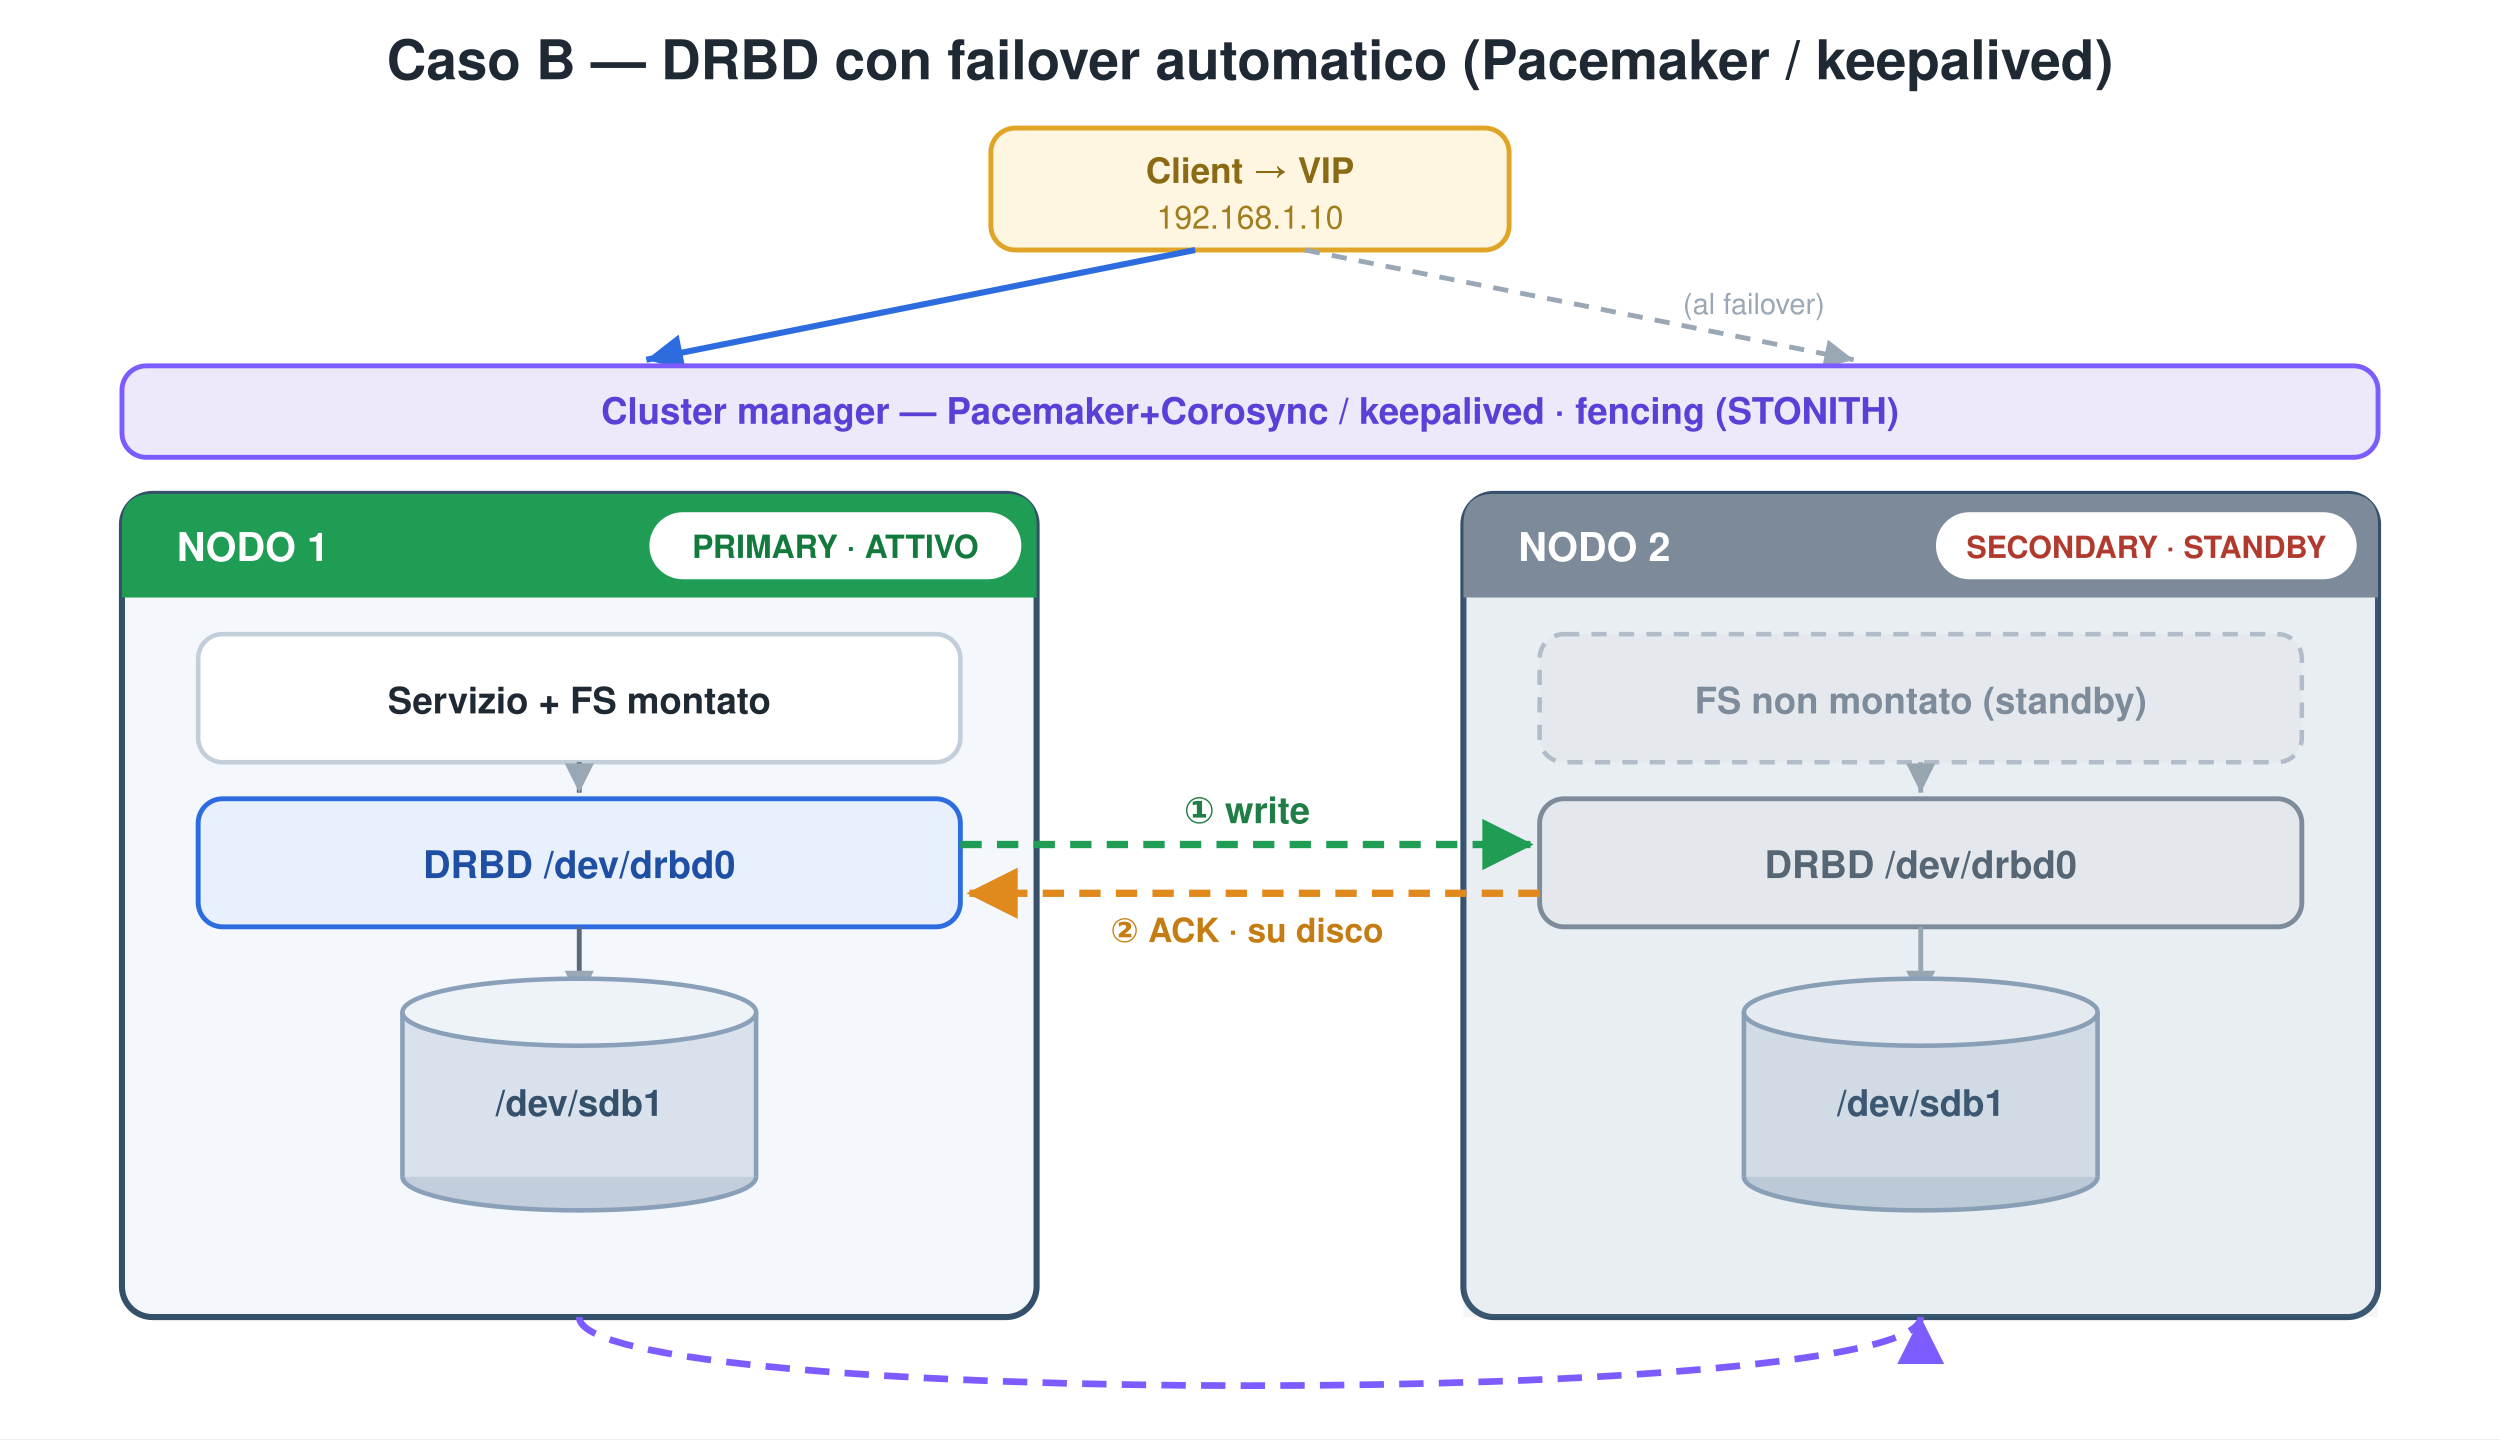
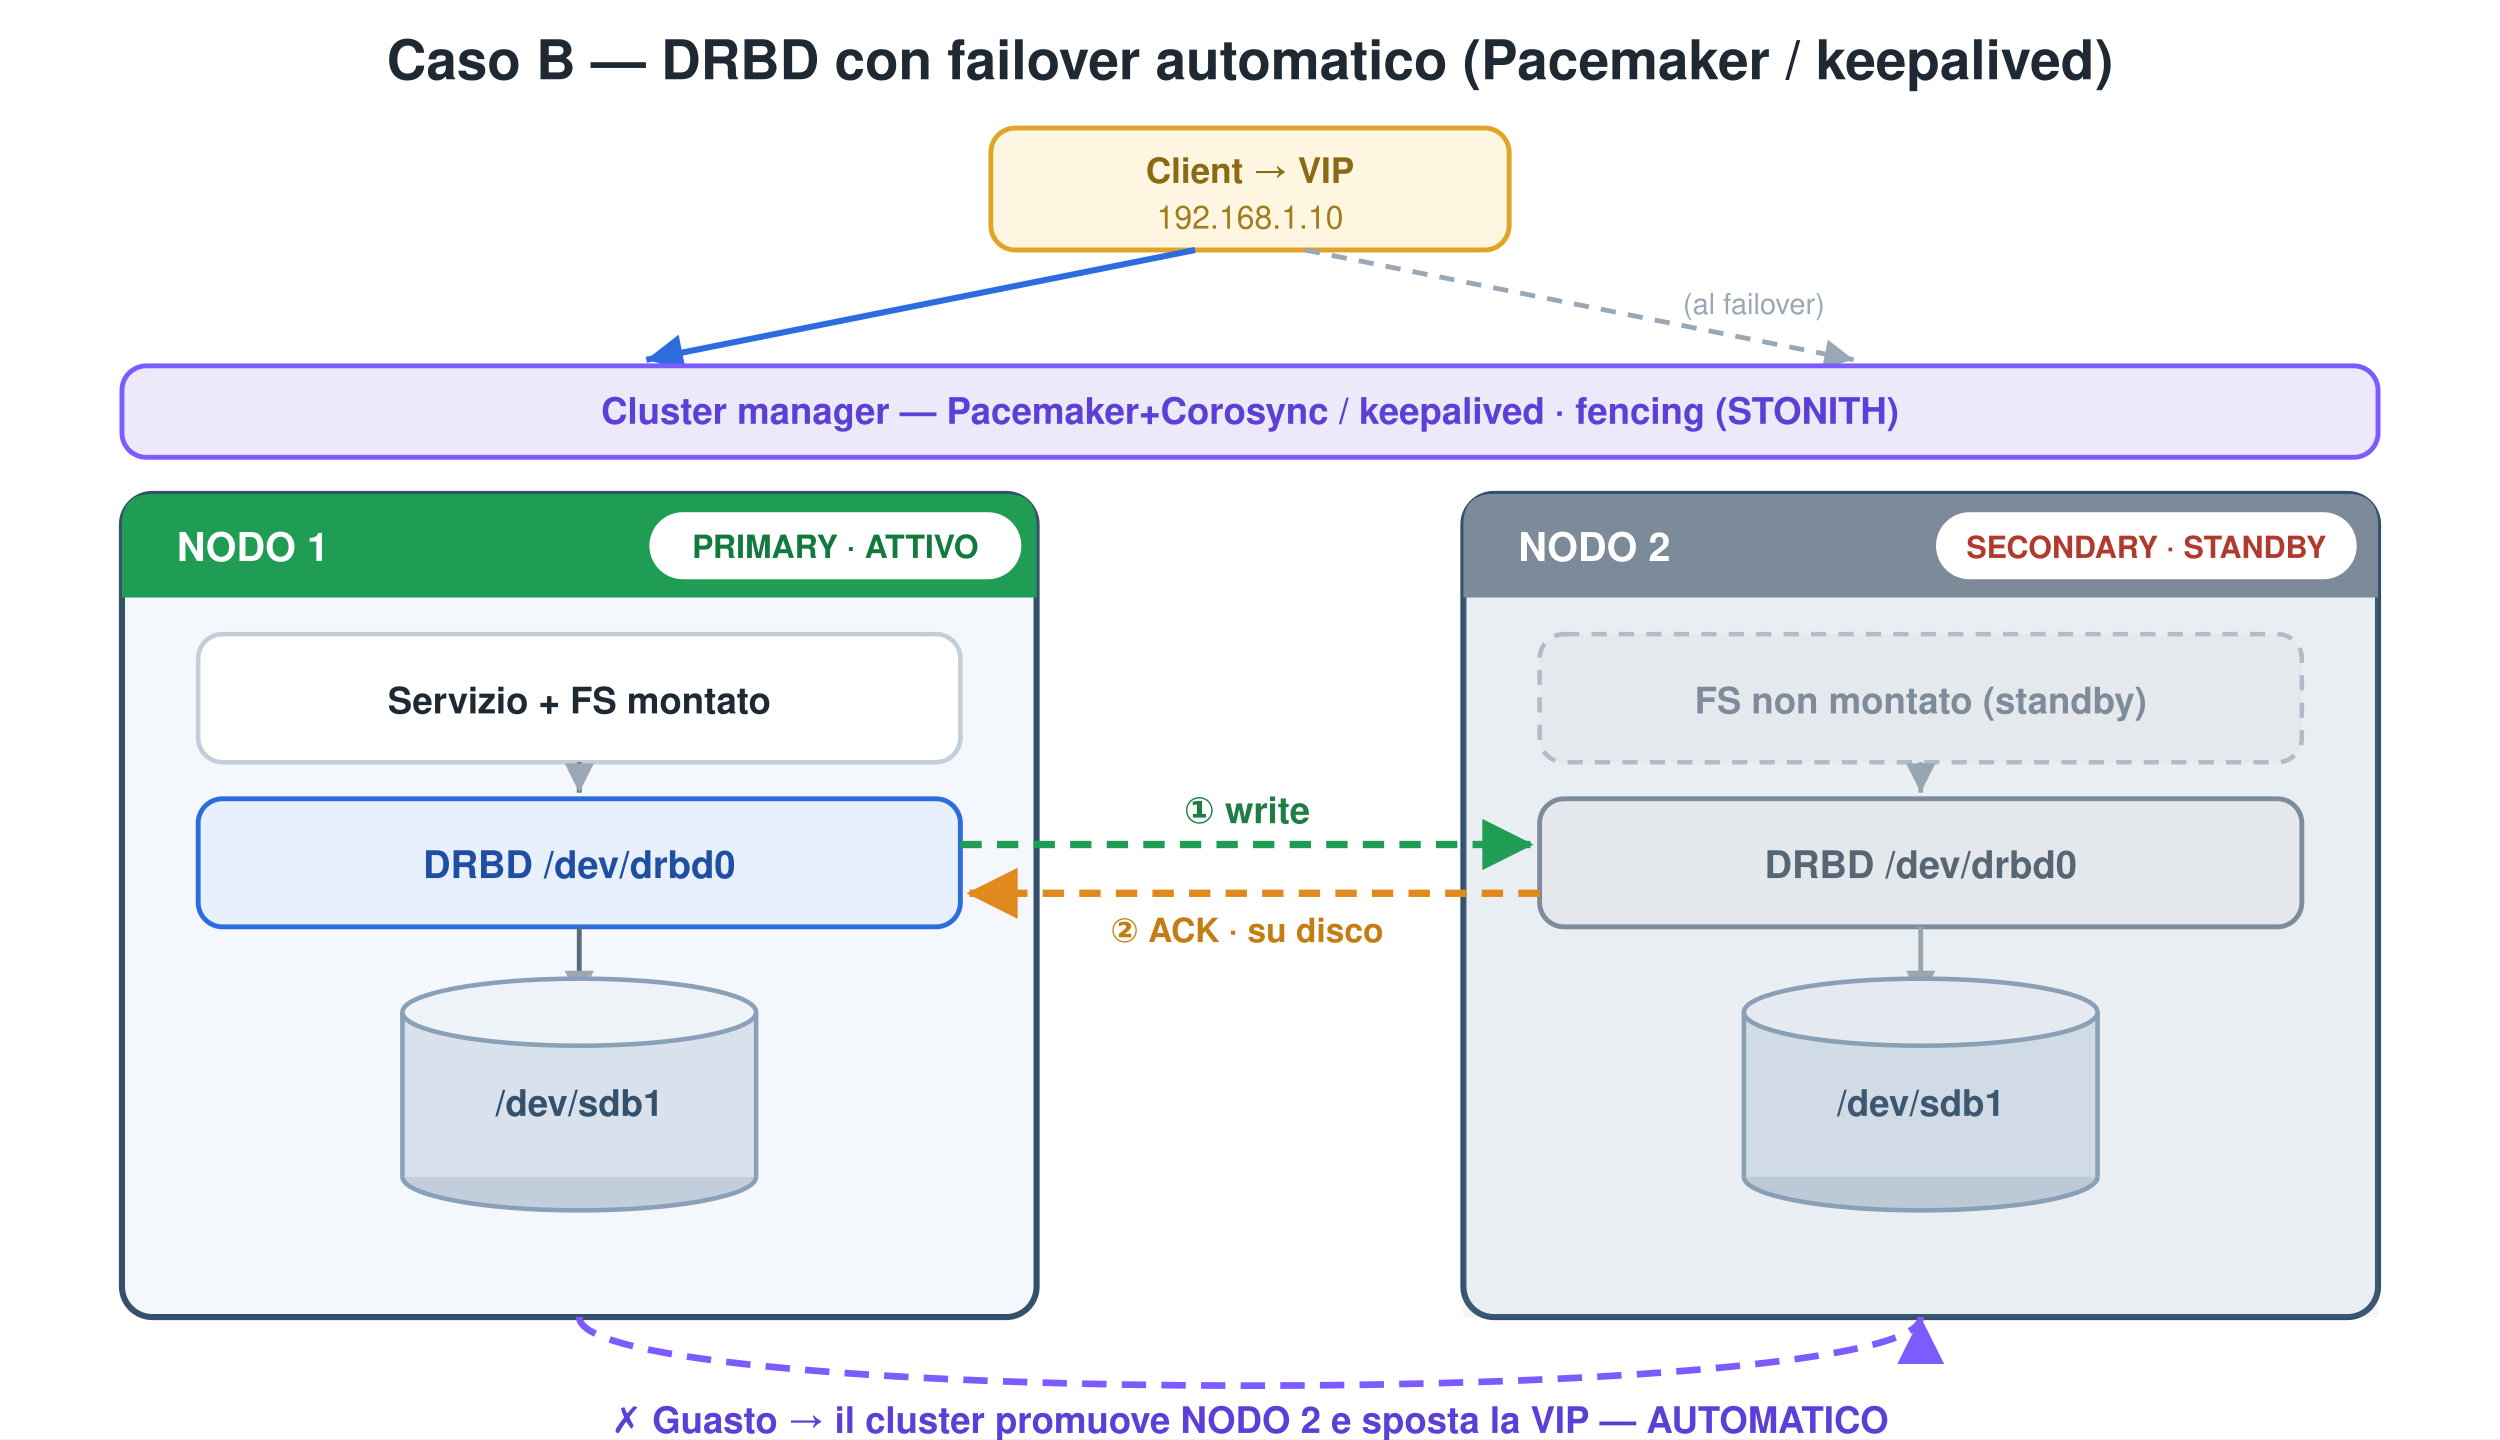
<svg xmlns="http://www.w3.org/2000/svg" viewBox="0 0 820 472" font-family="Segoe UI, Helvetica, Arial, sans-serif">
  <defs>
    <marker id="ad" markerWidth="9" markerHeight="9" refX="6" refY="3" orient="auto">
      <path d="M0,0 L6,3 L0,6 Z" fill="#9aa7b4" />
    </marker>
    <marker id="ab" markerWidth="10" markerHeight="10" refX="6" refY="3" orient="auto">
      <path d="M0,0 L6,3 L0,6 Z" fill="#2d6cdf" />
    </marker>
    <marker id="ag" markerWidth="11" markerHeight="11" refX="7" refY="3.5" orient="auto">
      <path d="M0,0 L7,3.5 L0,7 Z" fill="#1f9d55" />
    </marker>
    <marker id="aa" markerWidth="11" markerHeight="11" refX="7" refY="3.5" orient="auto">
      <path d="M0,0 L7,3.5 L0,7 Z" fill="#e08a1e" />
    </marker>
    <marker id="ar" markerWidth="11" markerHeight="11" refX="7" refY="3.5" orient="auto">
      <path d="M0,0 L7,3.5 L0,7 Z" fill="#7c5cff" />
    </marker>
  </defs>
  <rect x="0" y="0" width="820" height="472" fill="#ffffff" />
  <text x="410" y="26" text-anchor="middle" font-size="18" font-weight="700" fill="#1f2933">Caso B — DRBD con failover automatico (Pacemaker / keepalived)</text>
  <rect x="325" y="42" width="170" height="40" rx="8" fill="#fef6e0" stroke="#e0a526" stroke-width="1.6" />
  <text x="410" y="60" text-anchor="middle" font-size="11.5" font-weight="700" fill="#8a6a14">Client → VIP</text>
  <text x="410" y="75" text-anchor="middle" font-size="10.5" fill="#a07d1e">192.168.1.10</text>
  <line x1="392" y1="82" x2="212" y2="118" stroke="#2d6cdf" stroke-width="2" marker-end="url(#ab)" />
  <line x1="428" y1="82" x2="608" y2="118" stroke="#9aa7b4" stroke-width="1.6" stroke-dasharray="5 4" marker-end="url(#ad)" />
  <text x="552" y="103" font-size="9.5" fill="#9aa7b4">(al failover)</text>
  <rect x="40" y="120" width="740" height="30" rx="8" fill="#ede9fb" stroke="#7c5cff" stroke-width="1.6" />
  <text x="410" y="139" text-anchor="middle" font-size="12" font-weight="700" fill="#5b3fd6">Cluster manager — Pacemaker+Corosync / keepalived · fencing (STONITH)</text>
  <rect x="40" y="162" width="300" height="270" rx="10" fill="#f4f7fb" stroke="#34506b" stroke-width="2" />
  <path d="M50 162 H330 Q340 162 340 172 V196 H40 V172 Q40 162 50 162 Z" fill="#1f9d55" />
  <text x="58" y="184" font-size="13" font-weight="700" fill="#ffffff">NODO 1</text>
  <rect x="213" y="168" width="122" height="22" rx="11" fill="#ffffff" />
  <text x="274" y="183" text-anchor="middle" font-size="10.5" font-weight="700" fill="#137a3e">PRIMARY · ATTIVO</text>
  <rect x="65" y="208" width="250" height="42" rx="8" fill="#ffffff" stroke="#c3cedb" stroke-width="1.5" />
  <text x="190" y="234" text-anchor="middle" font-size="12" font-weight="600" fill="#1f2933">Servizio + FS montato</text>
  <line x1="190" y1="250" x2="190" y2="260" stroke="#5b6b7c" stroke-width="1.6" marker-end="url(#ad)" />
  <rect x="65" y="262" width="250" height="42" rx="8" fill="#e8f0fe" stroke="#2d6cdf" stroke-width="1.6" />
  <text x="190" y="288" text-anchor="middle" font-size="12.5" font-weight="700" fill="#1f4fa3">DRBD /dev/drbd0</text>
  <line x1="190" y1="304" x2="190" y2="328" stroke="#5b6b7c" stroke-width="1.6" marker-end="url(#ad)" />
  <ellipse cx="190" cy="386" rx="58" ry="11" fill="#c2cedb" />
  <rect x="132" y="332" width="116" height="54" fill="#d9e2ec" />
  <line x1="132" y1="332" x2="132" y2="386" stroke="#8aa0b8" stroke-width="1.5" />
  <line x1="248" y1="332" x2="248" y2="386" stroke="#8aa0b8" stroke-width="1.5" />
  <path d="M132 386 A58 11 0 0 0 248 386" fill="none" stroke="#8aa0b8" stroke-width="1.5" />
  <ellipse cx="190" cy="332" rx="58" ry="11" fill="#eef3f8" stroke="#8aa0b8" stroke-width="1.5" />
  <text x="190" y="366" text-anchor="middle" font-size="12" font-weight="700" fill="#34506b">/dev/sdb1</text>
  <rect x="480" y="162" width="300" height="270" rx="10" fill="#f4f7fb" stroke="#34506b" stroke-width="2" />
  <path d="M490 162 H770 Q780 162 780 172 V196 H480 V172 Q480 162 490 162 Z" fill="#7c8a9a" />
  <text x="498" y="184" font-size="13" font-weight="700" fill="#ffffff">NODO 2</text>
  <rect x="635" y="168" width="138" height="22" rx="11" fill="#ffffff" />
  <text x="704" y="183" text-anchor="middle" font-size="10" font-weight="700" fill="#b03a2e">SECONDARY · STANDBY</text>
  <rect x="505" y="208" width="250" height="42" rx="8" fill="#f0f2f5" stroke="#b6c0cc" stroke-width="1.5" stroke-dasharray="5 4" />
  <text x="630" y="234" text-anchor="middle" font-size="12" font-weight="600" fill="#7c8a9a">FS non montato (standby)</text>
  <line x1="630" y1="250" x2="630" y2="260" stroke="#9aa7b4" stroke-width="1.6" marker-end="url(#ad)" />
  <rect x="505" y="262" width="250" height="42" rx="8" fill="#eef1f4" stroke="#7c8a9a" stroke-width="1.6" />
  <text x="630" y="288" text-anchor="middle" font-size="12.5" font-weight="700" fill="#516170">DRBD /dev/drbd0</text>
  <line x1="630" y1="304" x2="630" y2="328" stroke="#9aa7b4" stroke-width="1.6" marker-end="url(#ad)" />
  <ellipse cx="630" cy="386" rx="58" ry="11" fill="#c2cedb" />
  <rect x="572" y="332" width="116" height="54" fill="#d9e2ec" />
  <line x1="572" y1="332" x2="572" y2="386" stroke="#8aa0b8" stroke-width="1.5" />
  <line x1="688" y1="332" x2="688" y2="386" stroke="#8aa0b8" stroke-width="1.5" />
  <path d="M572 386 A58 11 0 0 0 688 386" fill="none" stroke="#8aa0b8" stroke-width="1.5" />
  <ellipse cx="630" cy="332" rx="58" ry="11" fill="#eef3f8" stroke="#8aa0b8" stroke-width="1.5" />
  <text x="630" y="366" text-anchor="middle" font-size="12" font-weight="700" fill="#34506b">/dev/sdb1</text>
  <rect x="480" y="196" width="300" height="236" fill="#8895a3" opacity="0.10" />
  <line x1="315" y1="277" x2="503" y2="277" stroke="#1f9d55" stroke-width="2.4" stroke-dasharray="7 5" marker-end="url(#ag)" />
  <text x="409" y="270" text-anchor="middle" font-size="12" font-weight="700" fill="#1f7d45">① write</text>
  <line x1="505" y1="293" x2="317" y2="293" stroke="#e08a1e" stroke-width="2.4" stroke-dasharray="7 5" marker-end="url(#aa)" />
  <text x="409" y="309" text-anchor="middle" font-size="11" font-weight="700" fill="#c47d12">② ACK · su disco</text>
  <path d="M190 432 C190 462 630 462 630 432" fill="none" stroke="#7c5cff" stroke-width="2.2" stroke-dasharray="8 5" marker-end="url(#ar)" />
-   <text x="410" y="490" text-anchor="middle" font-size="12" font-weight="700" fill="#5b3fd6">✗ Guasto → il cluster promuove NODO 2 e sposta la VIP — AUTOMATICO</text>
+   <text x="410" y="470" text-anchor="middle" font-size="12" font-weight="700" fill="#5b3fd6">✗ Guasto → il cluster promuove NODO 2 e sposta la VIP — AUTOMATICO</text>
</svg>
